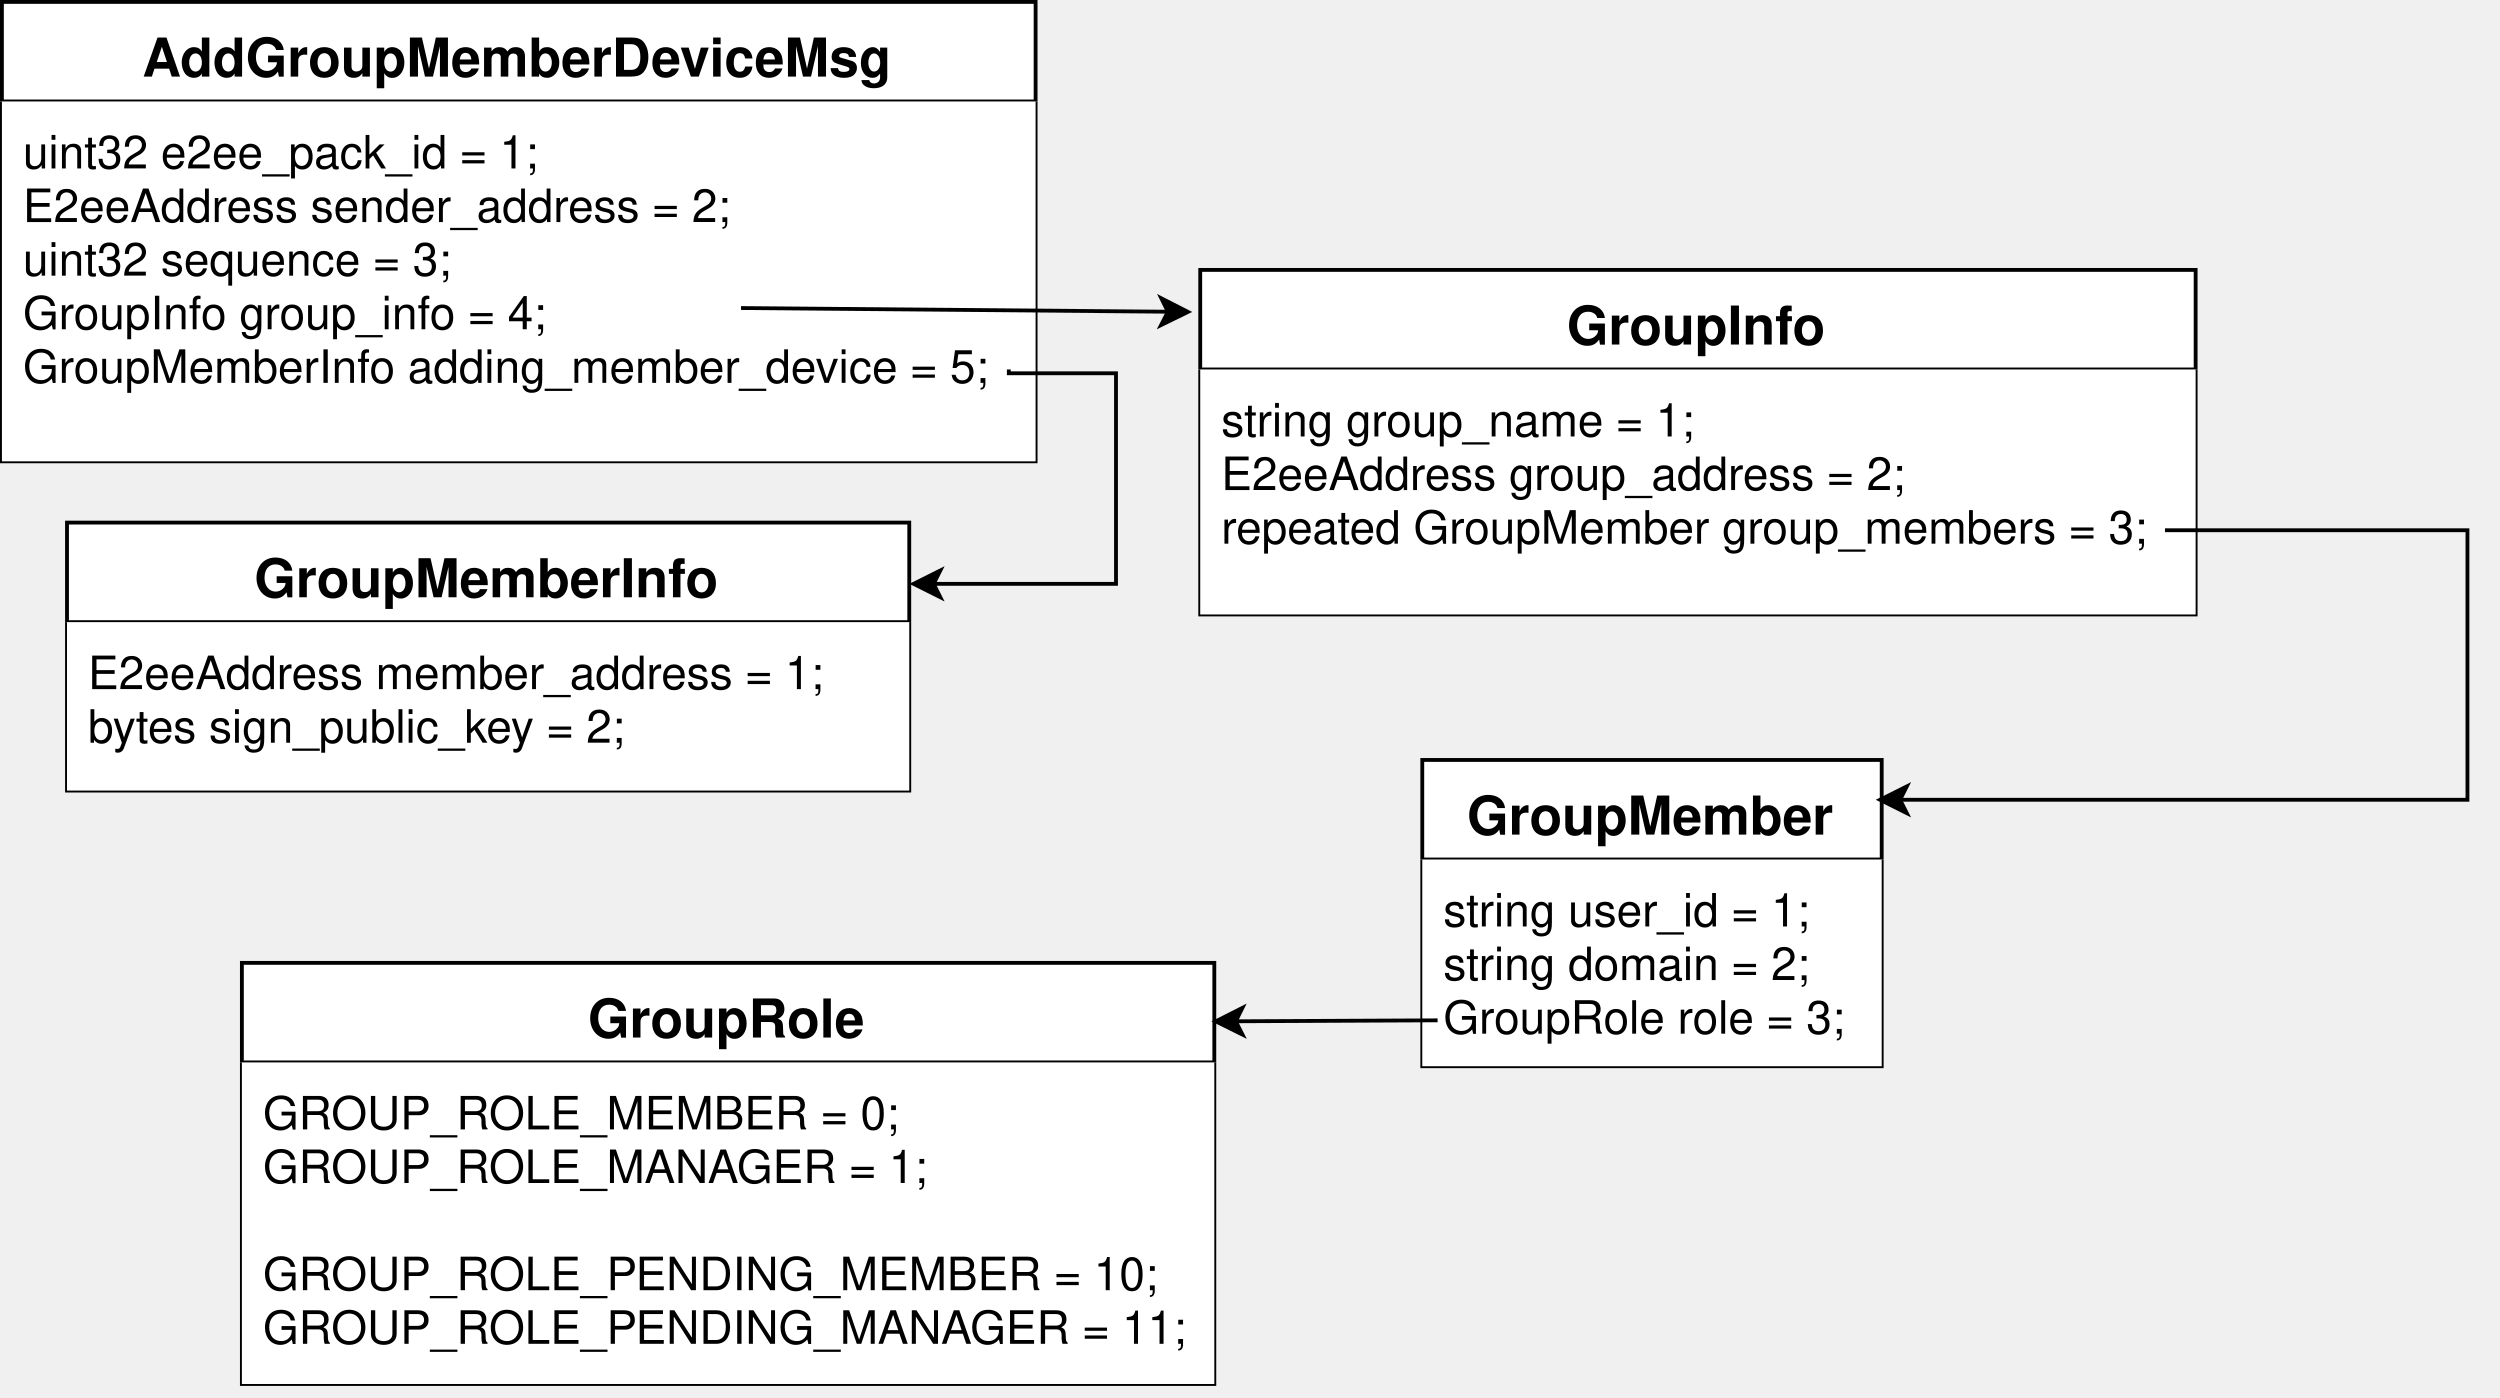
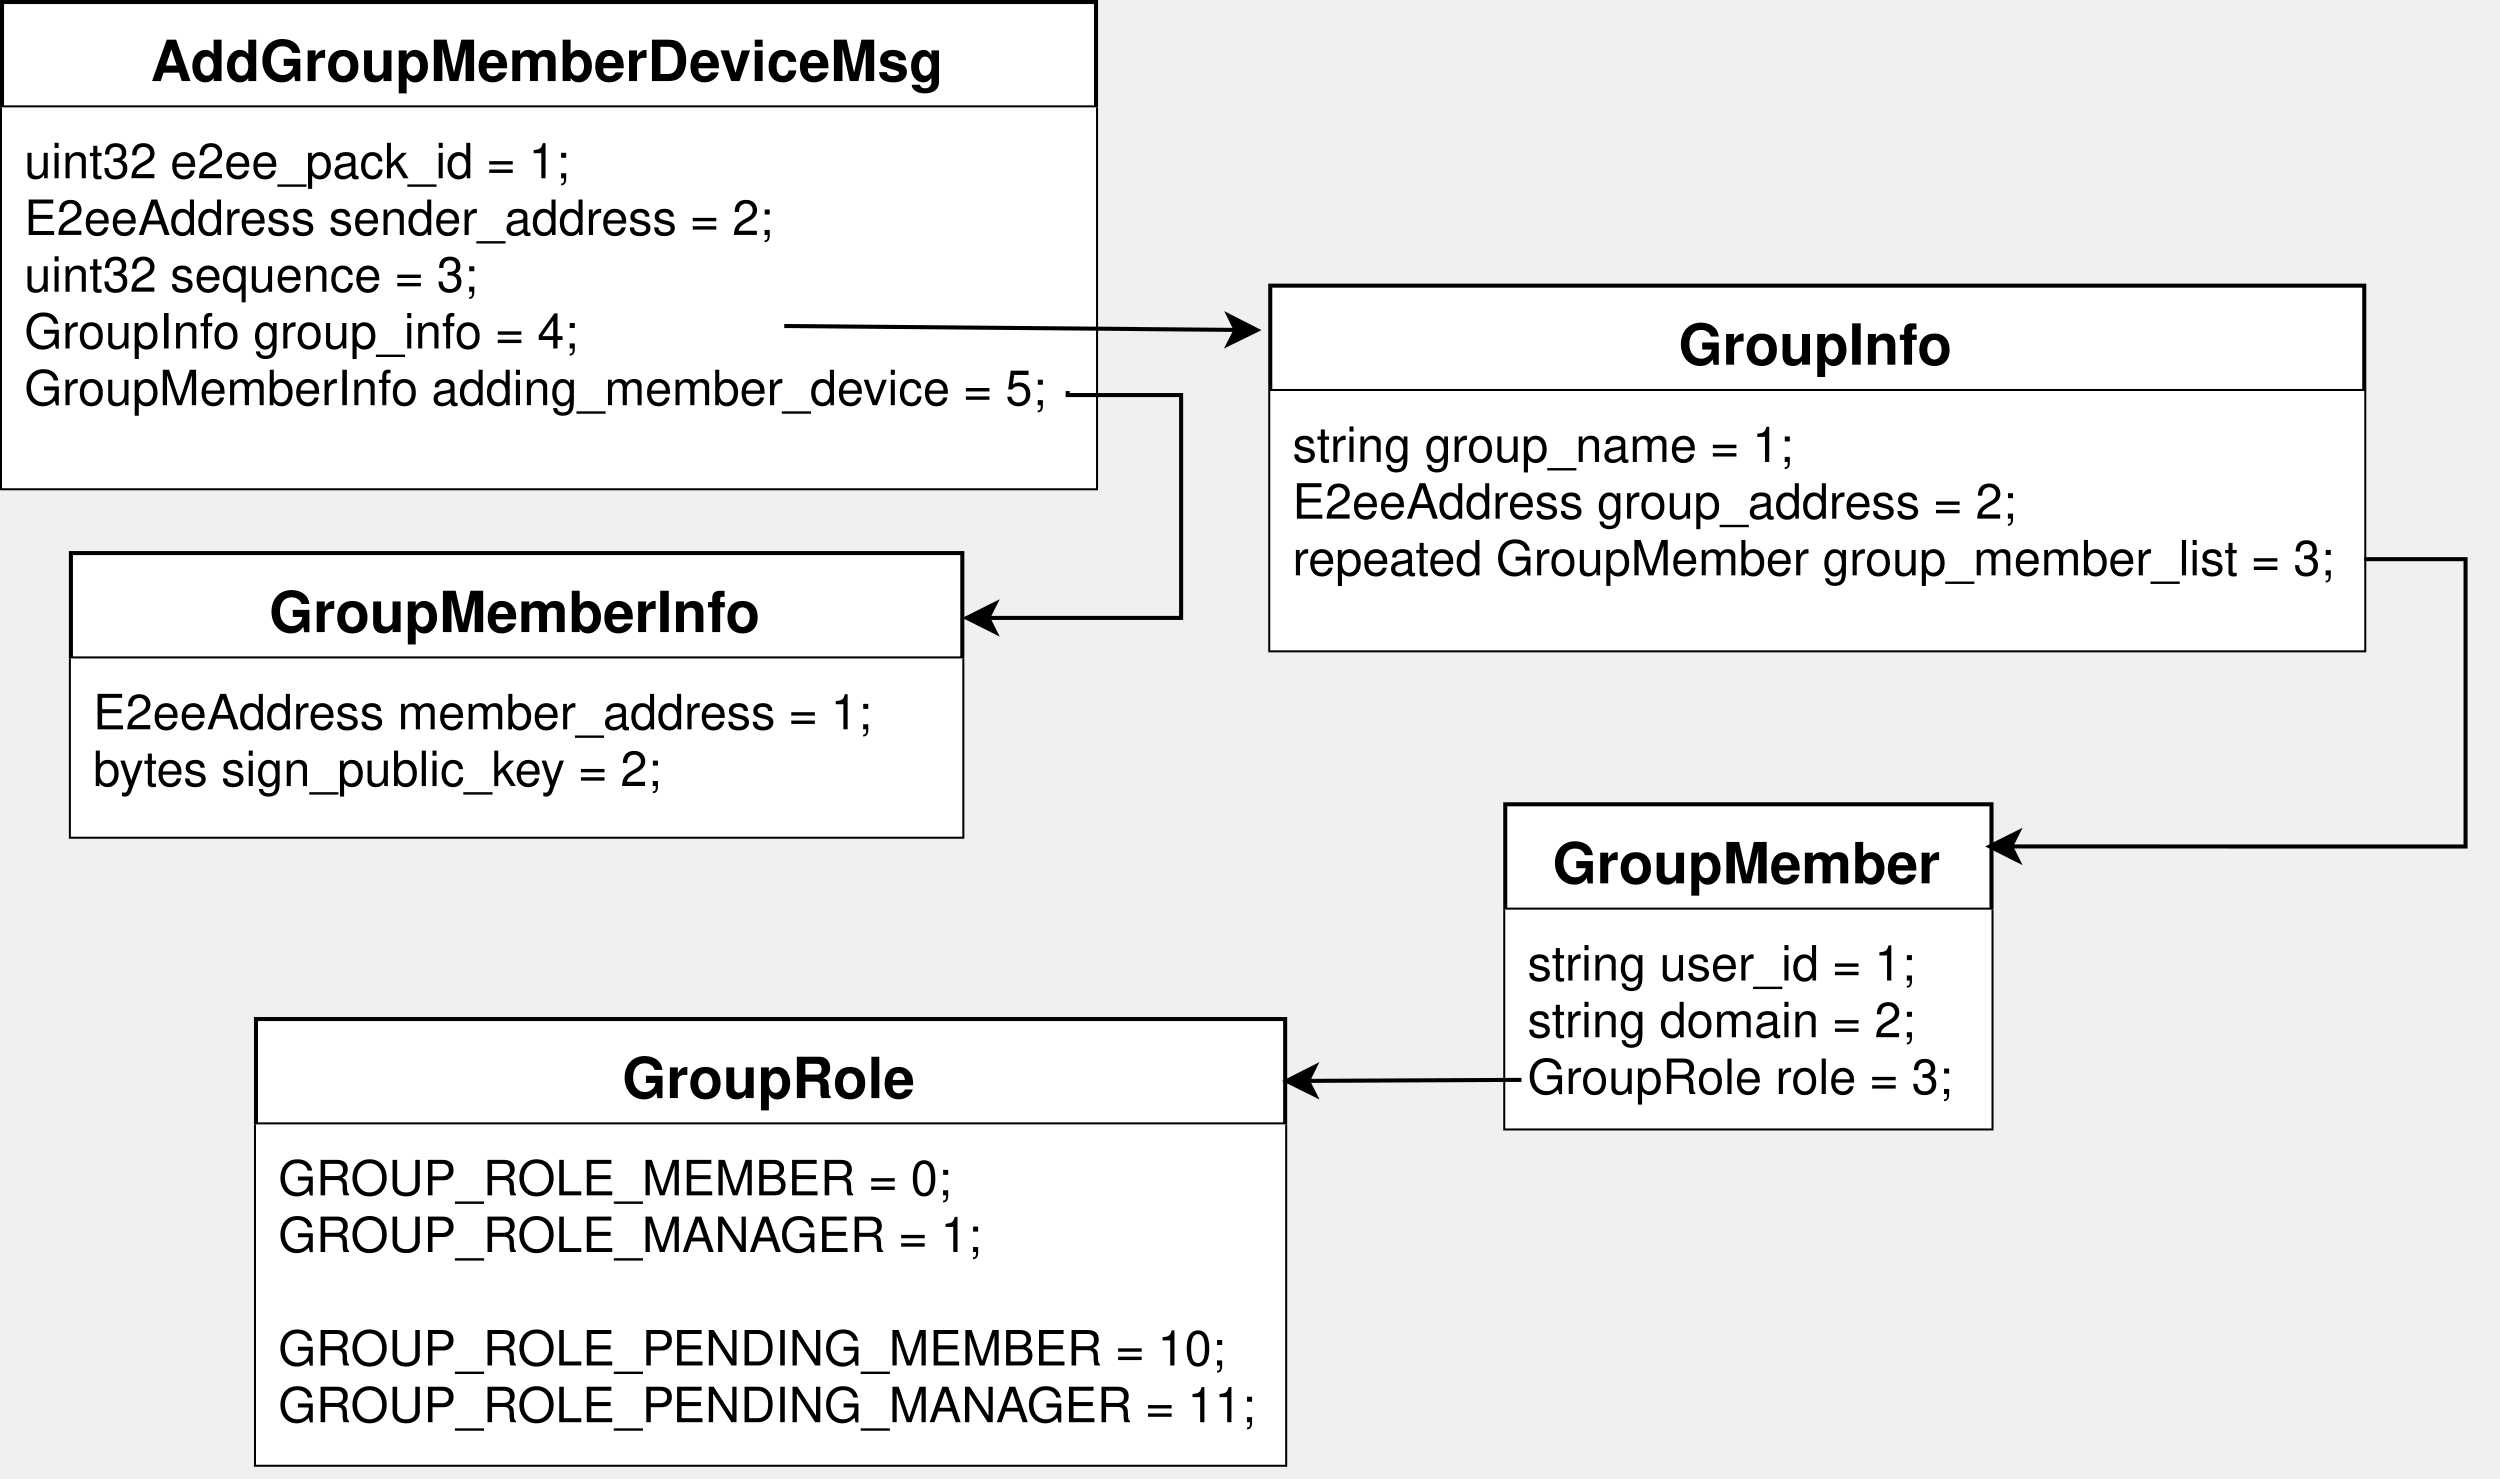
- <svg xmlns="http://www.w3.org/2000/svg" version="1.1" width="653px" height="365px" viewBox="-0.5 -0.5 653 365" content="&lt;mxfile host=&quot;Electron&quot; modified=&quot;2024-04-01T01:54:37.628Z&quot; agent=&quot;Mozilla/5.0 (Macintosh; Intel Mac OS X 10_15_7) AppleWebKit/537.36 (KHTML, like Gecko) draw.io/24.1.0 Chrome/120.0.61.109 Electron/28.1.0 Safari/537.36&quot; version=&quot;24.1.0&quot; etag=&quot;llMuZZ0538WUB7WCWUND&quot; type=&quot;device&quot; scale=&quot;1&quot; border=&quot;0&quot;&gt;&#10;  &lt;diagram name=&quot;Page-1&quot; id=&quot;TOldwGE0rmyqRKA8JtpR&quot;&gt;&#10;    &lt;mxGraphModel dx=&quot;970&quot; dy=&quot;-465&quot; grid=&quot;1&quot; gridSize=&quot;10&quot; guides=&quot;1&quot; tooltips=&quot;1&quot; connect=&quot;1&quot; arrows=&quot;1&quot; fold=&quot;1&quot; page=&quot;1&quot; pageScale=&quot;1&quot; pageWidth=&quot;827&quot; pageHeight=&quot;1169&quot; math=&quot;0&quot; shadow=&quot;0&quot;&gt;&#10;      &lt;root&gt;&#10;        &lt;mxCell id=&quot;0&quot; /&gt;&#10;        &lt;mxCell id=&quot;1&quot; parent=&quot;0&quot; /&gt;&#10;        &lt;mxCell id=&quot;2&quot; value=&quot;AddGroupMemberDeviceMsg&quot; style=&quot;swimlane;fontStyle=1;align=center;verticalAlign=top;childLayout=stackLayout;horizontal=1;startSize=26;horizontalStack=0;resizeParent=1;resizeParentMax=0;resizeLast=0;collapsible=1;marginBottom=0;fontSize=14;&quot; vertex=&quot;1&quot; parent=&quot;1&quot;&gt;&#10;          &lt;mxGeometry x=&quot;137&quot; y=&quot;3020&quot; width=&quot;270&quot; height=&quot;120&quot; as=&quot;geometry&quot; /&gt;&#10;        &lt;/mxCell&gt;&#10;        &lt;mxCell id=&quot;3&quot; value=&quot;uint32 e2ee_pack_id = 1;&amp;#xa;E2eeAddress sender_address = 2;&amp;#xa;uint32 sequence = 3;&amp;#xa;GroupInfo group_info = 4;&amp;#xa;GroupMemberInfo adding_member_device = 5;&quot; style=&quot;text;align=left;verticalAlign=top;spacingLeft=4;spacingRight=4;overflow=hidden;rotatable=0;points=[[0,0.5],[1,0.5]];portConstraint=eastwest;fillColor=#ffffff;&quot; vertex=&quot;1&quot; parent=&quot;2&quot;&gt;&#10;          &lt;mxGeometry y=&quot;26&quot; width=&quot;270&quot; height=&quot;94&quot; as=&quot;geometry&quot; /&gt;&#10;        &lt;/mxCell&gt;&#10;        &lt;mxCell id=&quot;4&quot; value=&quot;GroupInfo&quot; style=&quot;swimlane;fontStyle=1;align=center;verticalAlign=top;childLayout=stackLayout;horizontal=1;startSize=26;horizontalStack=0;resizeParent=1;resizeParentMax=0;resizeLast=0;collapsible=1;marginBottom=0;fontSize=14;&quot; vertex=&quot;1&quot; parent=&quot;1&quot;&gt;&#10;          &lt;mxGeometry x=&quot;450&quot; y=&quot;3090&quot; width=&quot;260&quot; height=&quot;90&quot; as=&quot;geometry&quot; /&gt;&#10;        &lt;/mxCell&gt;&#10;        &lt;mxCell id=&quot;5&quot; value=&quot;string group_name = 1;&amp;#xa;E2eeAddress group_address = 2;&amp;#xa;repeated GroupMember group_members = 3;&quot; style=&quot;text;align=left;verticalAlign=top;spacingLeft=4;spacingRight=4;overflow=hidden;rotatable=0;points=[[0,0.5],[1,0.5]];portConstraint=eastwest;fillColor=#ffffff;&quot; vertex=&quot;1&quot; parent=&quot;4&quot;&gt;&#10;          &lt;mxGeometry y=&quot;26&quot; width=&quot;260&quot; height=&quot;64&quot; as=&quot;geometry&quot; /&gt;&#10;        &lt;/mxCell&gt;&#10;        &lt;mxCell id=&quot;6&quot; value=&quot;&quot; style=&quot;endArrow=classic;html=1;rounded=0;entryX=-0.008;entryY=0.122;entryDx=0;entryDy=0;entryPerimeter=0;exitX=0.715;exitY=0.574;exitDx=0;exitDy=0;exitPerimeter=0;&quot; edge=&quot;1&quot; source=&quot;3&quot; target=&quot;4&quot; parent=&quot;1&quot;&gt;&#10;          &lt;mxGeometry width=&quot;50&quot; height=&quot;50&quot; relative=&quot;1&quot; as=&quot;geometry&quot;&gt;&#10;            &lt;mxPoint x=&quot;470&quot; y=&quot;3050&quot; as=&quot;sourcePoint&quot; /&gt;&#10;            &lt;mxPoint x=&quot;537&quot; y=&quot;3040&quot; as=&quot;targetPoint&quot; /&gt;&#10;          &lt;/mxGeometry&gt;&#10;        &lt;/mxCell&gt;&#10;        &lt;mxCell id=&quot;7&quot; value=&quot;GroupMemberInfo&quot; style=&quot;swimlane;fontStyle=1;align=center;verticalAlign=top;childLayout=stackLayout;horizontal=1;startSize=26;horizontalStack=0;resizeParent=1;resizeParentMax=0;resizeLast=0;collapsible=1;marginBottom=0;fontSize=14;&quot; vertex=&quot;1&quot; parent=&quot;1&quot;&gt;&#10;          &lt;mxGeometry x=&quot;154&quot; y=&quot;3156&quot; width=&quot;220&quot; height=&quot;70&quot; as=&quot;geometry&quot; /&gt;&#10;        &lt;/mxCell&gt;&#10;        &lt;mxCell id=&quot;8&quot; value=&quot;E2eeAddress member_address = 1;&amp;#xa;bytes sign_public_key = 2;&quot; style=&quot;text;align=left;verticalAlign=top;spacingLeft=4;spacingRight=4;overflow=hidden;rotatable=0;points=[[0,0.5],[1,0.5]];portConstraint=eastwest;fillColor=#ffffff;&quot; vertex=&quot;1&quot; parent=&quot;7&quot;&gt;&#10;          &lt;mxGeometry y=&quot;26&quot; width=&quot;220&quot; height=&quot;44&quot; as=&quot;geometry&quot; /&gt;&#10;        &lt;/mxCell&gt;&#10;        &lt;mxCell id=&quot;9&quot; value=&quot;&quot; style=&quot;endArrow=classic;html=1;rounded=0;exitX=0.552;exitY=0.595;exitDx=0;exitDy=0;exitPerimeter=0;edgeStyle=orthogonalEdgeStyle;entryX=1;entryY=0.25;entryDx=0;entryDy=0;&quot; edge=&quot;1&quot; parent=&quot;1&quot;&gt;&#10;          &lt;mxGeometry width=&quot;50&quot; height=&quot;50&quot; relative=&quot;1&quot; as=&quot;geometry&quot;&gt;&#10;            &lt;mxPoint x=&quot;400&quot; y=&quot;3116&quot; as=&quot;sourcePoint&quot; /&gt;&#10;            &lt;mxPoint x=&quot;374&quot; y=&quot;3172&quot; as=&quot;targetPoint&quot; /&gt;&#10;            &lt;Array as=&quot;points&quot;&gt;&#10;              &lt;mxPoint x=&quot;428&quot; y=&quot;3117&quot; /&gt;&#10;              &lt;mxPoint x=&quot;428&quot; y=&quot;3172&quot; /&gt;&#10;            &lt;/Array&gt;&#10;          &lt;/mxGeometry&gt;&#10;        &lt;/mxCell&gt;&#10;        &lt;mxCell id=&quot;10&quot; value=&quot;GroupMember&quot; style=&quot;swimlane;fontStyle=1;align=center;verticalAlign=top;childLayout=stackLayout;horizontal=1;startSize=26;horizontalStack=0;resizeParent=1;resizeParentMax=0;resizeLast=0;collapsible=1;marginBottom=0;fontSize=14;&quot; vertex=&quot;1&quot; parent=&quot;1&quot;&gt;&#10;          &lt;mxGeometry x=&quot;508&quot; y=&quot;3218&quot; width=&quot;120&quot; height=&quot;80&quot; as=&quot;geometry&quot; /&gt;&#10;        &lt;/mxCell&gt;&#10;        &lt;mxCell id=&quot;11&quot; value=&quot;string user_id = 1;&amp;#xa;string domain = 2;&amp;#xa;GroupRole role = 3;&quot; style=&quot;text;align=left;verticalAlign=top;spacingLeft=4;spacingRight=4;overflow=hidden;rotatable=0;points=[[0,0.5],[1,0.5]];portConstraint=eastwest;fillColor=#ffffff;&quot; vertex=&quot;1&quot; parent=&quot;10&quot;&gt;&#10;          &lt;mxGeometry y=&quot;26&quot; width=&quot;120&quot; height=&quot;54&quot; as=&quot;geometry&quot; /&gt;&#10;        &lt;/mxCell&gt;&#10;        &lt;mxCell id=&quot;12&quot; value=&quot;&quot; style=&quot;endArrow=classic;html=1;rounded=0;exitX=0.552;exitY=0.595;exitDx=0;exitDy=0;exitPerimeter=0;edgeStyle=orthogonalEdgeStyle;entryX=0.987;entryY=0.13;entryDx=0;entryDy=0;entryPerimeter=0;&quot; edge=&quot;1&quot; target=&quot;10&quot; parent=&quot;1&quot;&gt;&#10;          &lt;mxGeometry width=&quot;50&quot; height=&quot;50&quot; relative=&quot;1&quot; as=&quot;geometry&quot;&gt;&#10;            &lt;mxPoint x=&quot;702&quot; y=&quot;3158&quot; as=&quot;sourcePoint&quot; /&gt;&#10;            &lt;mxPoint x=&quot;676&quot; y=&quot;3214&quot; as=&quot;targetPoint&quot; /&gt;&#10;            &lt;Array as=&quot;points&quot;&gt;&#10;              &lt;mxPoint x=&quot;781&quot; y=&quot;3158&quot; /&gt;&#10;              &lt;mxPoint x=&quot;781&quot; y=&quot;3228&quot; /&gt;&#10;            &lt;/Array&gt;&#10;          &lt;/mxGeometry&gt;&#10;        &lt;/mxCell&gt;&#10;        &lt;mxCell id=&quot;13&quot; value=&quot;GroupRole&quot; style=&quot;swimlane;fontStyle=1;align=center;verticalAlign=top;childLayout=stackLayout;horizontal=1;startSize=26;horizontalStack=0;resizeParent=1;resizeParentMax=0;resizeLast=0;collapsible=1;marginBottom=0;fontSize=14;&quot; vertex=&quot;1&quot; parent=&quot;1&quot;&gt;&#10;          &lt;mxGeometry x=&quot;199.68&quot; y=&quot;3271&quot; width=&quot;254&quot; height=&quot;110&quot; as=&quot;geometry&quot; /&gt;&#10;        &lt;/mxCell&gt;&#10;        &lt;mxCell id=&quot;14&quot; value=&quot;GROUP_ROLE_MEMBER = 0;&amp;#xa;GROUP_ROLE_MANAGER = 1;&amp;#xa;&amp;#xa;GROUP_ROLE_PENDING_MEMBER = 10;&amp;#xa;GROUP_ROLE_PENDING_MANAGER = 11;&quot; style=&quot;text;align=left;verticalAlign=top;spacingLeft=4;spacingRight=4;overflow=hidden;rotatable=0;points=[[0,0.5],[1,0.5]];portConstraint=eastwest;fillColor=#ffffff;&quot; vertex=&quot;1&quot; parent=&quot;13&quot;&gt;&#10;          &lt;mxGeometry y=&quot;26&quot; width=&quot;254&quot; height=&quot;84&quot; as=&quot;geometry&quot; /&gt;&#10;        &lt;/mxCell&gt;&#10;        &lt;mxCell id=&quot;15&quot; value=&quot;&quot; style=&quot;endArrow=classic;html=1;rounded=0;entryX=0.997;entryY=0.139;entryDx=0;entryDy=0;entryPerimeter=0;exitX=-0.014;exitY=0.741;exitDx=0;exitDy=0;exitPerimeter=0;&quot; edge=&quot;1&quot; target=&quot;13&quot; parent=&quot;1&quot;&gt;&#10;          &lt;mxGeometry width=&quot;50&quot; height=&quot;50&quot; relative=&quot;1&quot; as=&quot;geometry&quot;&gt;&#10;            &lt;mxPoint x=&quot;512&quot; y=&quot;3286.014&quot; as=&quot;sourcePoint&quot; /&gt;&#10;            &lt;mxPoint x=&quot;570.68&quot; y=&quot;3193&quot; as=&quot;targetPoint&quot; /&gt;&#10;          &lt;/mxGeometry&gt;&#10;        &lt;/mxCell&gt;&#10;      &lt;/root&gt;&#10;    &lt;/mxGraphModel&gt;&#10;  &lt;/diagram&gt;&#10;&lt;/mxfile&gt;&#10;">
+ <svg xmlns="http://www.w3.org/2000/svg" version="1.1" width="617px" height="365px" viewBox="-0.5 -0.5 617 365">
  <defs>
    <clipPath id="mx-clip-4-31-262-94-0">
      <rect x="4" y="31" width="262" height="94" />
    </clipPath>
-     <clipPath id="mx-clip-317-101-252-64-0">
-       <rect x="317" y="101" width="252" height="64" />
+     <clipPath id="mx-clip-317-101-262-64-0">
+       <rect x="317" y="101" width="262" height="64" />
    </clipPath>
    <clipPath id="mx-clip-21-167-212-44-0">
      <rect x="21" y="167" width="212" height="44" />
    </clipPath>
    <clipPath id="mx-clip-375-229-112-54-0">
      <rect x="375" y="229" width="112" height="54" />
    </clipPath>
    <clipPath id="mx-clip-67-282-246-84-0">
      <rect x="67" y="282" width="246" height="84" />
    </clipPath>
  </defs>
  <g>
    <g>
      <path d="M 0 26 L 0 0 L 270 0 L 270 26" fill="rgb(255, 255, 255)" stroke="rgb(0, 0, 0)" stroke-miterlimit="10" pointer-events="all" />
      <path d="M 0 26 L 0 120 L 270 120 L 270 26" fill="none" stroke="rgb(0, 0, 0)" stroke-miterlimit="10" pointer-events="none" />
      <path d="M 0 26 L 270 26" fill="none" stroke="rgb(0, 0, 0)" stroke-miterlimit="10" pointer-events="none" />
    </g>
    <g>
      <g fill="rgb(0, 0, 0)" font-family="Helvetica" font-weight="bold" text-anchor="middle" font-size="14px">
        <text x="134.5" y="19.5">AddGroupMemberDeviceMsg</text>
      </g>
    </g>
    <g>
      <rect x="0" y="26" width="270" height="94" fill="#ffffff" stroke="none" pointer-events="all" />
    </g>
    <g>
      <g fill="rgb(0, 0, 0)" font-family="Helvetica" clip-path="url(#mx-clip-4-31-262-94-0)" font-size="12px">
        <text x="5.5" y="43.5">uint32 e2ee_pack_id = 1;</text>
        <text x="5.5" y="57.5">E2eeAddress sender_address = 2;</text>
        <text x="5.5" y="71.5">uint32 sequence = 3;</text>
        <text x="5.5" y="85.5">GroupInfo group_info = 4;</text>
        <text x="5.5" y="99.5">GroupMemberInfo adding_member_device = 5;</text>
      </g>
    </g>
    <g>
-       <path d="M 313 96 L 313 70 L 573 70 L 573 96" fill="rgb(255, 255, 255)" stroke="rgb(0, 0, 0)" stroke-miterlimit="10" pointer-events="all" />
-       <path d="M 313 96 L 313 160 L 573 160 L 573 96" fill="none" stroke="rgb(0, 0, 0)" stroke-miterlimit="10" pointer-events="none" />
-       <path d="M 313 96 L 573 96" fill="none" stroke="rgb(0, 0, 0)" stroke-miterlimit="10" pointer-events="none" />
+       <path d="M 313 96 L 313 70 L 583 70 L 583 96" fill="rgb(255, 255, 255)" stroke="rgb(0, 0, 0)" stroke-miterlimit="10" pointer-events="all" />
+       <path d="M 313 96 L 313 160 L 583 160 L 583 96" fill="none" stroke="rgb(0, 0, 0)" stroke-miterlimit="10" pointer-events="none" />
+       <path d="M 313 96 L 583 96" fill="none" stroke="rgb(0, 0, 0)" stroke-miterlimit="10" pointer-events="none" />
    </g>
    <g>
      <g fill="rgb(0, 0, 0)" font-family="Helvetica" font-weight="bold" text-anchor="middle" font-size="14px">
-         <text x="442.5" y="89.5">GroupInfo</text>
+         <text x="447.5" y="89.5">GroupInfo</text>
      </g>
    </g>
    <g>
-       <rect x="313" y="96" width="260" height="64" fill="#ffffff" stroke="none" pointer-events="all" />
+       <rect x="313" y="96" width="270" height="64" fill="#ffffff" stroke="none" pointer-events="all" />
    </g>
    <g>
-       <g fill="rgb(0, 0, 0)" font-family="Helvetica" clip-path="url(#mx-clip-317-101-252-64-0)" font-size="12px">
+       <g fill="rgb(0, 0, 0)" font-family="Helvetica" clip-path="url(#mx-clip-317-101-262-64-0)" font-size="12px">
        <text x="318.5" y="113.5">string group_name = 1;</text>
        <text x="318.5" y="127.5">E2eeAddress group_address = 2;</text>
-         <text x="318.5" y="141.5">repeated GroupMember group_members = 3;</text>
+         <text x="318.5" y="141.5">repeated GroupMember group_member_list = 3;</text>
      </g>
    </g>
    <g>
-       <path d="M 193.05 79.96 L 304.55 80.92" fill="none" stroke="rgb(0, 0, 0)" stroke-miterlimit="10" pointer-events="stroke" />
-       <path d="M 309.8 80.97 L 302.77 84.41 L 304.55 80.92 L 302.83 77.41 Z" fill="rgb(0, 0, 0)" stroke="rgb(0, 0, 0)" stroke-miterlimit="10" pointer-events="all" />
+       <path d="M 193.05 79.96 L 304.47 80.92" fill="none" stroke="rgb(0, 0, 0)" stroke-miterlimit="10" pointer-events="stroke" />
+       <path d="M 309.72 80.97 L 302.69 84.41 L 304.47 80.92 L 302.75 77.41 Z" fill="rgb(0, 0, 0)" stroke="rgb(0, 0, 0)" stroke-miterlimit="10" pointer-events="all" />
    </g>
    <g>
      <path d="M 17 162 L 17 136 L 237 136 L 237 162" fill="rgb(255, 255, 255)" stroke="rgb(0, 0, 0)" stroke-miterlimit="10" pointer-events="all" />
      <path d="M 17 162 L 17 206 L 237 206 L 237 162" fill="none" stroke="rgb(0, 0, 0)" stroke-miterlimit="10" pointer-events="none" />
      <path d="M 17 162 L 237 162" fill="none" stroke="rgb(0, 0, 0)" stroke-miterlimit="10" pointer-events="none" />
    </g>
    <g>
      <g fill="rgb(0, 0, 0)" font-family="Helvetica" font-weight="bold" text-anchor="middle" font-size="14px">
        <text x="126.5" y="155.5">GroupMemberInfo</text>
      </g>
    </g>
    <g>
      <rect x="17" y="162" width="220" height="44" fill="#ffffff" stroke="none" pointer-events="all" />
    </g>
    <g>
      <g fill="rgb(0, 0, 0)" font-family="Helvetica" clip-path="url(#mx-clip-21-167-212-44-0)" font-size="12px">
        <text x="22.5" y="179.5">E2eeAddress member_address = 1;</text>
        <text x="22.5" y="193.5">bytes sign_public_key = 2;</text>
      </g>
    </g>
    <g>
      <path d="M 263 96 L 263 97 L 291 97 L 291 152 L 243.37 152" fill="none" stroke="rgb(0, 0, 0)" stroke-miterlimit="10" pointer-events="stroke" />
      <path d="M 238.12 152 L 245.12 148.5 L 243.37 152 L 245.12 155.5 Z" fill="rgb(0, 0, 0)" stroke="rgb(0, 0, 0)" stroke-miterlimit="10" pointer-events="all" />
    </g>
    <g>
      <path d="M 371 224 L 371 198 L 491 198 L 491 224" fill="rgb(255, 255, 255)" stroke="rgb(0, 0, 0)" stroke-miterlimit="10" pointer-events="all" />
      <path d="M 371 224 L 371 278 L 491 278 L 491 224" fill="none" stroke="rgb(0, 0, 0)" stroke-miterlimit="10" pointer-events="none" />
      <path d="M 371 224 L 491 224" fill="none" stroke="rgb(0, 0, 0)" stroke-miterlimit="10" pointer-events="none" />
    </g>
    <g>
      <g fill="rgb(0, 0, 0)" font-family="Helvetica" font-weight="bold" text-anchor="middle" font-size="14px">
        <text x="430.5" y="217.5">GroupMember</text>
      </g>
    </g>
    <g>
      <rect x="371" y="224" width="120" height="54" fill="#ffffff" stroke="none" pointer-events="all" />
    </g>
    <g>
      <g fill="rgb(0, 0, 0)" font-family="Helvetica" clip-path="url(#mx-clip-375-229-112-54-0)" font-size="12px">
        <text x="376.5" y="241.5">string user_id = 1;</text>
        <text x="376.5" y="255.5">string domain = 2;</text>
        <text x="376.5" y="269.5">GroupRole role = 3;</text>
      </g>
    </g>
    <g>
-       <path d="M 565 138 L 644 138 L 644 208.4 L 495.81 208.4" fill="none" stroke="rgb(0, 0, 0)" stroke-miterlimit="10" pointer-events="stroke" />
+       <path d="M 583 137.5 L 608 137.5 L 608 208.42 L 495.81 208.4" fill="none" stroke="rgb(0, 0, 0)" stroke-miterlimit="10" pointer-events="stroke" />
      <path d="M 490.56 208.4 L 497.56 204.9 L 495.81 208.4 L 497.56 211.9 Z" fill="rgb(0, 0, 0)" stroke="rgb(0, 0, 0)" stroke-miterlimit="10" pointer-events="all" />
    </g>
    <g>
      <path d="M 62.68 277 L 62.68 251 L 316.68 251 L 316.68 277" fill="rgb(255, 255, 255)" stroke="rgb(0, 0, 0)" stroke-miterlimit="10" pointer-events="all" />
      <path d="M 62.68 277 L 62.68 361 L 316.68 361 L 316.68 277" fill="none" stroke="rgb(0, 0, 0)" stroke-miterlimit="10" pointer-events="none" />
      <path d="M 62.68 277 L 316.68 277" fill="none" stroke="rgb(0, 0, 0)" stroke-miterlimit="10" pointer-events="none" />
    </g>
    <g>
      <g fill="rgb(0, 0, 0)" font-family="Helvetica" font-weight="bold" text-anchor="middle" font-size="14px">
        <text x="189.18" y="270.5">GroupRole</text>
      </g>
    </g>
    <g>
      <rect x="62.68" y="277" width="254" height="84" fill="#ffffff" stroke="none" pointer-events="all" />
    </g>
    <g>
      <g fill="rgb(0, 0, 0)" font-family="Helvetica" clip-path="url(#mx-clip-67-282-246-84-0)" font-size="12px">
        <text x="68.18" y="294.5">GROUP_ROLE_MEMBER = 0;</text>
        <text x="68.18" y="308.5">GROUP_ROLE_MANAGER = 1;</text>
        <text x="68.18" y="336.5">GROUP_ROLE_PENDING_MEMBER = 10;</text>
        <text x="68.18" y="350.5">GROUP_ROLE_PENDING_MANAGER = 11;</text>
      </g>
    </g>
    <g>
      <path d="M 375 266.01 L 322.29 266.26" fill="none" stroke="rgb(0, 0, 0)" stroke-miterlimit="10" pointer-events="stroke" />
      <path d="M 317.04 266.28 L 324.02 262.75 L 322.29 266.26 L 324.05 269.75 Z" fill="rgb(0, 0, 0)" stroke="rgb(0, 0, 0)" stroke-miterlimit="10" pointer-events="all" />
    </g>
  </g>
</svg>
